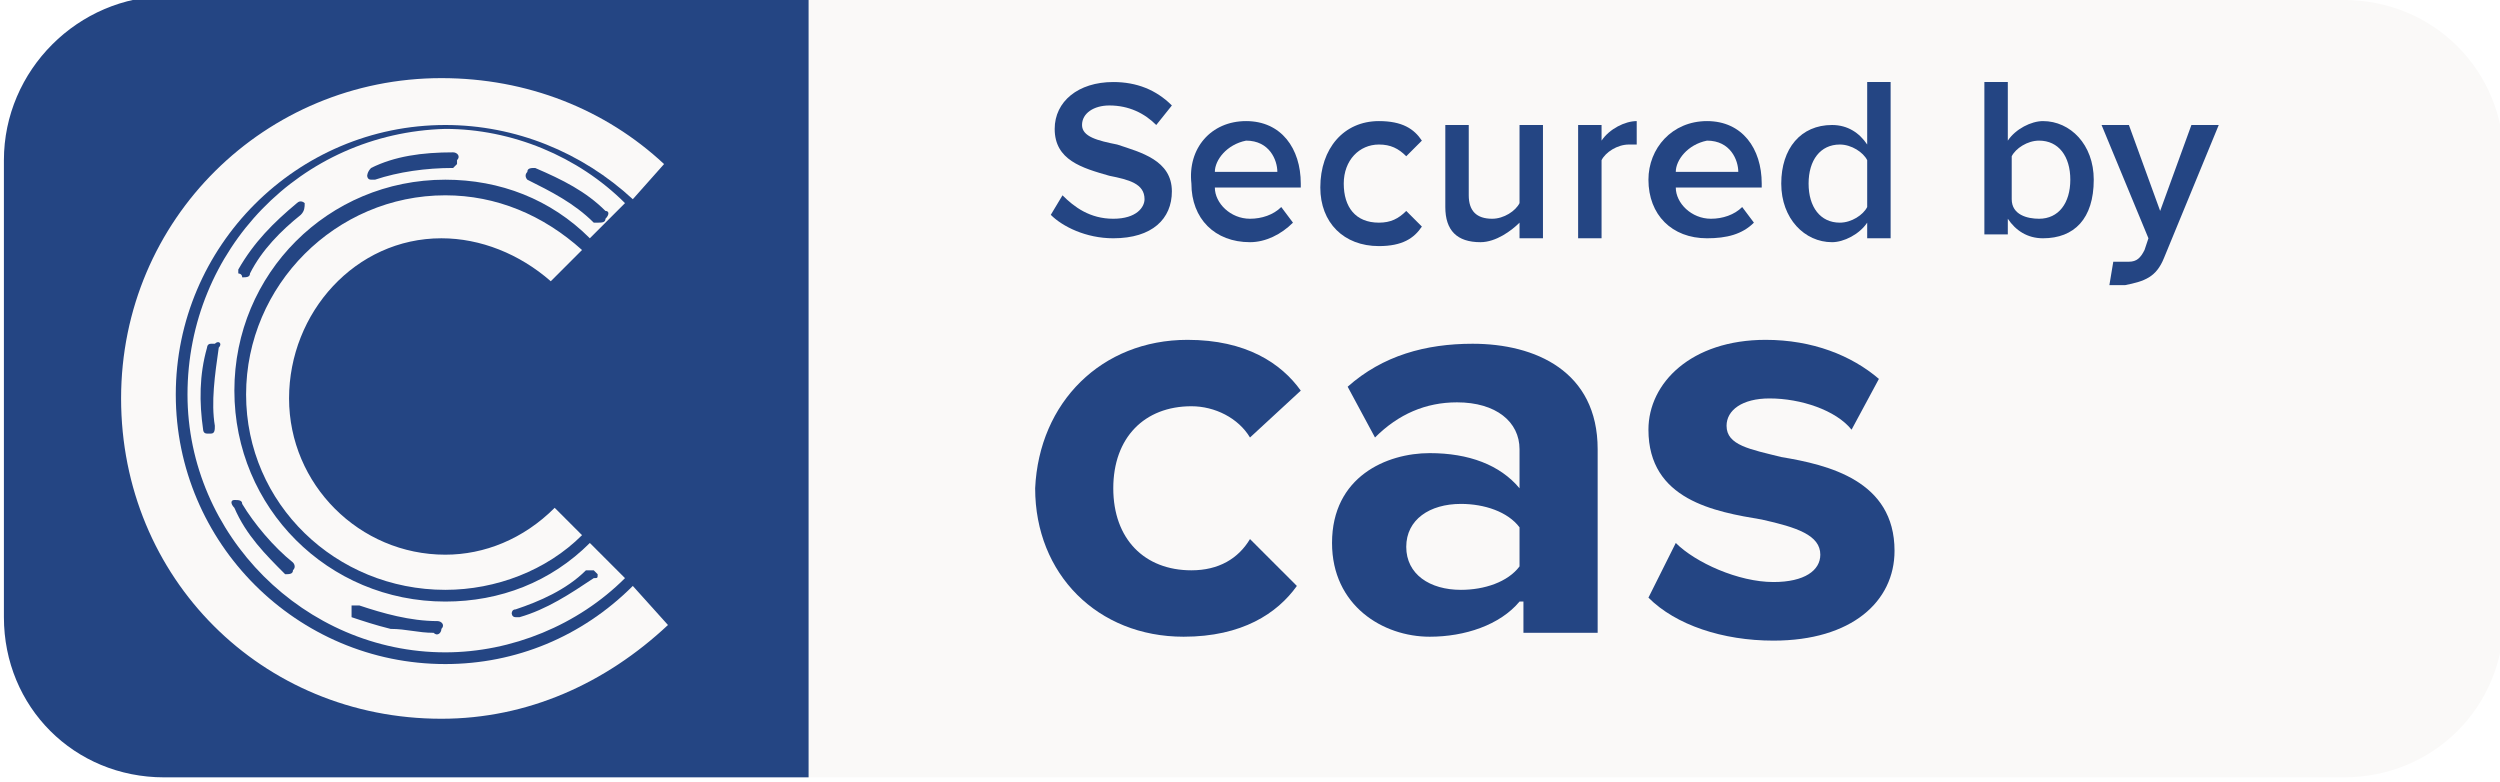
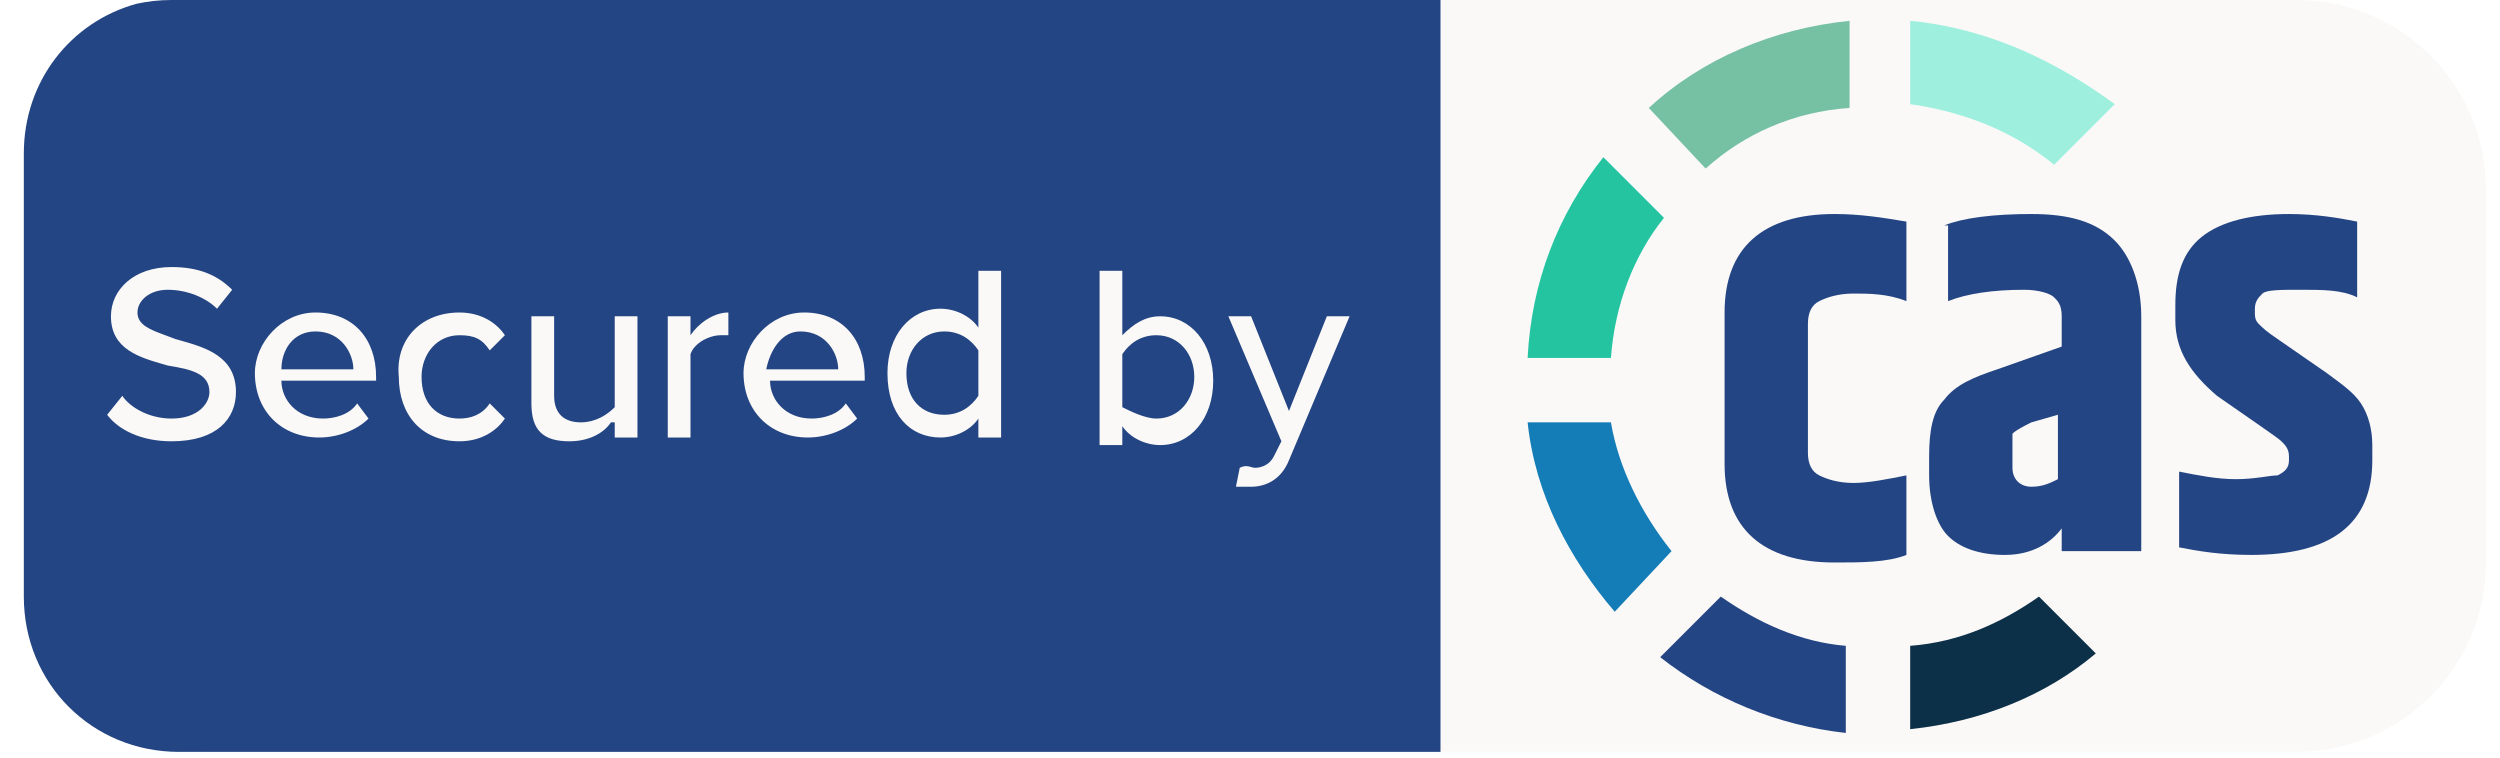
- <svg xmlns="http://www.w3.org/2000/svg" enable-background="new 0 0 64 20" version="1.1" viewBox="0 0 64 20" xml:space="preserve">
+ <svg xmlns="http://www.w3.org/2000/svg" viewBox="0 0 66 20" xml:space="preserve">
  <style type="text/css">
- 	.st0{fill:#FAF9F8;}
- 	.st1{fill:#244583;}
- 	.st2{enable-background:new;}
- </style>
-   <g>
-     <path class="st0" d="m60 19.9h-55.7c-2.3 0-4.1-1.8-4.1-4.1v-11.7c0-2.3 1.8-4.1 4.1-4.1h55.7c2.3 0 4.1 1.8 4.1 4.1v11.7c0 2.3-1.8 4.1-4.1 4.1z" />
-     <path class="st1" d="M20.7-0.1H4.3C2-0.1,0.1,1.8,0.1,4.1v11.7c0,2.3,1.8,4.1,4.1,4.1h16.5V-0.1z" />
-     <g class="st2">
-       <path class="st1" d="m27.2 5c0.3 0.3 0.7 0.6 1.3 0.6s0.8-0.3 0.8-0.5c0-0.4-0.4-0.5-0.9-0.6-0.7-0.2-1.4-0.4-1.4-1.2 0-0.7 0.6-1.2 1.5-1.2 0.6 0 1.1 0.2 1.5 0.6l-0.4 0.5c-0.3-0.3-0.7-0.5-1.2-0.5-0.4 0-0.7 0.2-0.7 0.5s0.4 0.4 0.9 0.5c0.6 0.2 1.4 0.4 1.4 1.2 0 0.7-0.5 1.2-1.5 1.2-0.7 0-1.3-0.3-1.6-0.6l0.3-0.5z" />
-       <path class="st1" d="m31.9 3.1c0.9 0 1.4 0.7 1.4 1.6v0.1h-2.2c0 0.4 0.4 0.8 0.9 0.8 0.3 0 0.6-0.1 0.8-0.3l0.3 0.4c-0.3 0.3-0.7 0.5-1.1 0.5-0.9 0-1.5-0.6-1.5-1.5-0.1-0.9 0.5-1.6 1.4-1.6zm-0.8 1.3h1.6c0-0.3-0.2-0.8-0.8-0.8-0.5 0.1-0.8 0.5-0.8 0.8z" />
-       <path class="st1" d="m35.3 3.1c0.6 0 0.9 0.2 1.1 0.5l-0.4 0.4c-0.2-0.2-0.4-0.3-0.7-0.3-0.5 0-0.9 0.4-0.9 1s0.3 1 0.9 1c0.3 0 0.5-0.1 0.7-0.3l0.4 0.4c-0.2 0.3-0.5 0.5-1.1 0.5-0.9 0-1.5-0.6-1.5-1.5 0-1 0.6-1.7 1.5-1.7z" />
-       <path class="st1" d="m38.9 5.7c-0.2 0.2-0.6 0.5-1 0.5-0.6 0-0.9-0.3-0.9-0.9v-2.1h0.6v1.8c0 0.4 0.2 0.6 0.6 0.6 0.3 0 0.6-0.2 0.7-0.4v-2h0.6v2.9h-0.6v-0.4z" />
-       <path class="st1" d="m40.3 3.2h0.7v0.4c0.2-0.3 0.6-0.5 0.9-0.5v0.6h-0.2c-0.3 0-0.6 0.2-0.7 0.4v2h-0.6v-2.9z" />
-       <path class="st1" d="m43.7 3.1c0.9 0 1.4 0.7 1.4 1.6v0.1h-2.2c0 0.4 0.4 0.8 0.9 0.8 0.3 0 0.6-0.1 0.8-0.3l0.3 0.4c-0.3 0.3-0.7 0.4-1.2 0.4-0.9 0-1.5-0.6-1.5-1.5 0-0.8 0.6-1.5 1.5-1.5zm-0.8 1.3h1.6c0-0.3-0.2-0.8-0.8-0.8-0.5 0.1-0.8 0.5-0.8 0.8z" />
-       <path class="st1" d="m47.8 5.7c-0.2 0.3-0.6 0.5-0.9 0.5-0.7 0-1.3-0.6-1.3-1.5s0.5-1.5 1.3-1.5c0.4 0 0.7 0.2 0.9 0.5v-1.6h0.6v4h-0.6v-0.4zm0-1.6c-0.1-0.2-0.4-0.4-0.7-0.4-0.5 0-0.8 0.4-0.8 1s0.3 1 0.8 1c0.3 0 0.6-0.2 0.7-0.4v-1.2z" />
-       <path class="st1" d="m50.8 2.1h0.6v1.5c0.2-0.3 0.6-0.5 0.9-0.5 0.7 0 1.3 0.6 1.3 1.5 0 1-0.5 1.5-1.3 1.5-0.4 0-0.7-0.2-0.9-0.5v0.4h-0.6v-3.9zm1.4 3.5c0.5 0 0.8-0.4 0.8-1s-0.3-1-0.8-1c-0.3 0-0.6 0.2-0.7 0.4v1.1c0 0.4 0.4 0.5 0.7 0.5z" />
-       <path class="st1" d="m54.5 6.7c0.2 0 0.3-0.1 0.4-0.3l0.1-0.3-1.2-2.9h0.7l0.8 2.2 0.8-2.2h0.7l-1.4 3.4c-0.2 0.5-0.5 0.6-1 0.7h-0.4l0.1-0.6h0.4z" />
-       <path class="st1" d="m30.4 8.7c1.5 0 2.4 0.6 2.9 1.3l-1.3 1.2c-0.3-0.5-0.9-0.8-1.5-0.8-1.2 0-2 0.8-2 2.1s0.8 2.1 2 2.1c0.7 0 1.2-0.3 1.5-0.8l1.2 1.2c-0.5 0.7-1.4 1.3-2.9 1.3-2.2 0-3.8-1.6-3.8-3.8 0.1-2.2 1.7-3.8 3.9-3.8z" />
-       <path class="st1" d="m38.9 15.4c-0.5 0.6-1.4 0.9-2.3 0.9-1.2 0-2.5-0.8-2.5-2.4 0-1.7 1.4-2.3 2.5-2.3 1 0 1.8 0.3 2.3 0.9v-1c0-0.7-0.6-1.2-1.6-1.2-0.8 0-1.5 0.3-2.1 0.9l-0.7-1.3c0.9-0.8 2-1.1 3.2-1.1 1.6 0 3.2 0.7 3.2 2.7v4.7h-1.9v-0.8zm0-1.9c-0.3-0.4-0.9-0.6-1.5-0.6-0.8 0-1.4 0.4-1.4 1.1s0.6 1.1 1.4 1.1c0.6 0 1.2-0.2 1.5-0.6v-1z" />
-       <path class="st1" d="m42.9 13.9c0.5 0.5 1.6 1 2.5 1 0.8 0 1.2-0.3 1.2-0.7 0-0.5-0.6-0.7-1.5-0.9-1.2-0.2-2.9-0.5-2.9-2.3 0-1.2 1.1-2.3 3-2.3 1.2 0 2.2 0.4 2.9 1l-0.7 1.3c-0.4-0.5-1.3-0.8-2.1-0.8-0.7 0-1.1 0.3-1.1 0.7 0 0.5 0.6 0.6 1.4 0.8 1.2 0.2 2.9 0.6 2.9 2.4 0 1.3-1.1 2.3-3.1 2.3-1.3 0-2.5-0.4-3.2-1.1l0.7-1.4z" />
-     </g>
-     <path class="st0" d="m4.8 10.1c0 3.6 3 6.6 6.6 6.6 1.7 0 3.4-0.7 4.6-1.9l-0.9-0.9c-1 1-2.3 1.5-3.7 1.5-3 0-5.4-2.4-5.4-5.4s2.4-5.4 5.4-5.4c1.4 0 2.7 0.5 3.7 1.5l0.9-0.9c-1.2-1.2-2.9-1.9-4.6-1.9-3.7 0.1-6.6 3.1-6.6 6.8zm8.4 5.5c0.6-0.2 1.3-0.5 1.8-1h0.2l0.1 0.1c0 0.1 0 0.1-0.1 0.1-0.6 0.4-1.2 0.8-1.9 1h-0.1c-0.1 0-0.1-0.1-0.1-0.1s0-0.1 0.1-0.1zm-4.2-0.1h0.2c0.6 0.2 1.3 0.4 2 0.4 0.1 0 0.2 0.1 0.1 0.2 0 0.1-0.1 0.2-0.2 0.1-0.4 0-0.7-0.1-1.1-0.1-0.4-0.1-0.7-0.2-1-0.3v-0.2-0.1zm-3.4-6.6c-0.1 0.7-0.2 1.4-0.1 2 0 0.1 0 0.2-0.1 0.2h-0.1c-0.1 0-0.1-0.1-0.1-0.1-0.1-0.7-0.1-1.4 0.1-2.1 0 0 0-0.1 0.1-0.1h0.1c0.1-0.1 0.2 0 0.1 0.1zm0.4 3.9c0.1 0 0.2 0 0.2 0.1 0.3 0.5 0.8 1.1 1.3 1.5 0 0 0.1 0.1 0 0.2 0 0.1-0.1 0.1-0.2 0.1-0.5-0.5-1-1-1.3-1.7-0.1-0.1-0.1-0.2 0-0.2zm1.7-7.3c-0.5 0.4-1 0.9-1.3 1.5 0 0.1-0.1 0.1-0.2 0.1 0-0.1-0.1-0.1-0.1-0.1v-0.1c0.4-0.7 0.9-1.2 1.5-1.7 0.1-0.1 0.2 0 0.2 0 0 0.1 0 0.2-0.1 0.3zm5.8-1.1c0-0.1 0.1-0.1 0.2-0.1 0.7 0.3 1.3 0.6 1.8 1.1 0.1 0 0.1 0.1 0 0.2 0 0.1-0.1 0.1-0.2 0.1h-0.1c-0.5-0.5-1.1-0.8-1.7-1.1 0 0-0.1-0.1 0-0.2zm-1.9-0.5c0.1 0 0.2 0.1 0.1 0.2v0.1l-0.1 0.1c-0.7 0-1.4 0.1-2 0.3h-0.1c-0.1 0-0.1-0.1-0.1-0.1s0-0.1 0.1-0.2c0.6-0.3 1.3-0.4 2.1-0.4z" />
-     <path class="st0" d="m11.4 17c-3.8 0-6.9-3.1-6.9-6.9s3.1-6.9 6.9-6.9c1.8 0 3.5 0.7 4.8 1.9l0.8-0.9c-1.5-1.4-3.5-2.2-5.7-2.2-4.5 0-8.2 3.6-8.2 8.2s3.6 8.2 8.2 8.2c2.2 0 4.2-0.9 5.8-2.4l-0.9-1c-1.3 1.3-3 2-4.8 2z" />
-     <path class="st0" d="m11.3 6.1c1 0 2 0.4 2.8 1.1l0.8-0.8c-1-0.9-2.2-1.4-3.5-1.4-2.8 0-5.1 2.3-5.1 5.1s2.3 5 5.1 5c1.3 0 2.6-0.5 3.5-1.4l-0.7-0.7c-0.8 0.8-1.8 1.2-2.8 1.2-2.2 0-4-1.8-4-4s1.7-4.1 3.9-4.1z" />
+ 			.st0{fill:#FAF9F8;}
+ 			.st1{fill:#244583;}
+ 		</style>
+   <g clip-path="url(#clip0_3_98)">
+     <rect class="st0" x="0.629" width="65" height="19.85" rx="5" />
+     <path d="M42.529 9.45C42.629 8.05 43.129 6.75 43.929 5.75L42.329 4.15C41.129 5.65 40.429 7.45 40.329 9.45H42.529Z" fill="#24C4A1" />
+     <path d="M44.129 14.55C43.329 13.55 42.729 12.35 42.529 11.15H40.329C40.529 13.05 41.429 14.75 42.629 16.15L44.129 14.55Z" fill="#147CB6" />
+     <path d="M50.429 0.55V2.75C51.829 2.95 53.129 3.45 54.229 4.35L55.829 2.75C54.329 1.65 52.529 0.75 50.429 0.55Z" fill="#9FEFDE" />
+     <path d="M45.029 4.45C46.029 3.55 47.329 2.95 48.829 2.85V0.55C46.829 0.75 44.929 1.55 43.529 2.85L45.029 4.45Z" fill="#76C1A3" />
+     <path d="M53.829 15.75C52.829 16.45 51.729 16.95 50.429 17.05V19.25C52.329 19.05 54.029 18.35 55.329 17.25L53.829 15.75Z" fill="#0D3049" />
+     <path class="st1" d="M48.729 17.05C47.529 16.95 46.429 16.45 45.429 15.75L43.829 17.35C45.229 18.45 46.929 19.15 48.729 19.35V17.05Z" />
+     <path class="st1" d="M45.529 8.25C45.529 6.55 46.529 5.65 48.429 5.65C49.129 5.65 49.729 5.75 50.329 5.85V7.95C49.829 7.75 49.329 7.75 48.929 7.75C48.529 7.75 48.229 7.85 48.029 7.95C47.829 8.05 47.729 8.25 47.729 8.55V11.95C47.729 12.25 47.829 12.45 48.029 12.55C48.229 12.65 48.529 12.75 48.929 12.75C49.329 12.75 49.829 12.65 50.329 12.55V14.65C49.829 14.85 49.129 14.85 48.429 14.85C46.529 14.85 45.529 13.95 45.529 12.25V8.25Z" />
+     <path class="st1" d="M51.329 5.95C51.829 5.75 52.629 5.65 53.629 5.65C54.629 5.65 55.329 5.85 55.829 6.35C56.229 6.75 56.529 7.45 56.529 8.35V14.55H54.429V13.95C54.129 14.35 53.629 14.65 52.929 14.65C52.229 14.65 51.729 14.45 51.429 14.15C51.129 13.85 50.929 13.25 50.929 12.55V12.05C50.929 11.35 51.029 10.85 51.329 10.55C51.629 10.15 52.129 9.95 52.729 9.75L54.429 9.15V8.35C54.429 8.05 54.329 7.95 54.229 7.85C54.129 7.75 53.829 7.65 53.429 7.65C52.629 7.65 51.929 7.75 51.429 7.95V5.95H51.329ZM53.129 11.95V12.35C53.129 12.65 53.329 12.85 53.629 12.85C53.929 12.85 54.129 12.75 54.329 12.65V10.95L53.629 11.15C53.429 11.25 53.229 11.35 53.129 11.45C53.129 11.45 53.129 11.65 53.129 11.95Z" />
+     <path class="st1" d="M57.429 8.05C57.429 7.25 57.629 6.65 58.129 6.25C58.629 5.85 59.429 5.65 60.429 5.65C61.129 5.65 61.729 5.75 62.229 5.85V7.85C61.829 7.65 61.329 7.65 60.729 7.65C60.229 7.65 59.829 7.65 59.729 7.75C59.629 7.85 59.529 7.95 59.529 8.15V8.25C59.529 8.35 59.529 8.45 59.629 8.55C59.729 8.65 59.829 8.75 60.129 8.95L61.429 9.85C61.829 10.15 62.129 10.35 62.329 10.65C62.529 10.95 62.629 11.35 62.629 11.75V12.15C62.629 13.85 61.529 14.65 59.429 14.65C58.629 14.65 58.029 14.55 57.529 14.45V12.45C58.029 12.55 58.529 12.65 59.029 12.65C59.529 12.65 59.929 12.55 60.129 12.55C60.329 12.45 60.429 12.35 60.429 12.15V12.05C60.429 11.85 60.329 11.75 60.229 11.65C60.129 11.55 59.529 11.15 58.529 10.45C57.829 9.85 57.429 9.25 57.429 8.45V8.05Z" />
+     <path class="st1" d="M7.429 9.75H9.329C9.329 9.35 9.029 8.75 8.329 8.75C7.729 8.75 7.429 9.25 7.429 9.75Z" />
+     <path class="st1" d="M20.229 9.75H22.129C22.129 9.35 21.829 8.75 21.129 8.75C20.629 8.75 20.329 9.25 20.229 9.75Z" />
+     <path class="st1" d="M24.929 8.75C25.329 8.75 25.629 8.95 25.829 9.25V10.45C25.629 10.75 25.329 10.95 24.929 10.95C24.329 10.95 23.929 10.55 23.929 9.85C23.929 9.25 24.329 8.75 24.929 8.75Z" />
+     <path class="st1" d="M30.529 11.05C31.129 11.05 31.529 10.55 31.529 9.95C31.529 9.35 31.129 8.85 30.529 8.85C30.129 8.85 29.829 9.05 29.629 9.35V10.75C29.829 10.85 30.229 11.05 30.529 11.05Z" />
+     <path class="st1" fill-rule="evenodd" clip-rule="evenodd" d="M0.629 4.05V15.75C0.629 18.05 2.429 19.85 4.729 19.85H38.029V0H4.529C4.209 0 3.899 0.035 3.603 0.1C1.867 0.578 0.629 2.142 0.629 4.05ZM4.529 11.05C3.929 11.05 3.429 10.75 3.229 10.45L2.829 10.95C3.129 11.35 3.729 11.65 4.529 11.65C5.729 11.65 6.229 11.05 6.229 10.35C6.229 9.401 5.418 9.172 4.737 8.981L4.629 8.95C4.543 8.916 4.457 8.884 4.374 8.854C3.972 8.707 3.629 8.581 3.629 8.25C3.629 7.95 3.929 7.65 4.429 7.65C4.929 7.65 5.429 7.85 5.729 8.15L6.129 7.65C5.729 7.25 5.229 7.05 4.529 7.05C3.529 7.05 2.929 7.65 2.929 8.35C2.929 9.223 3.682 9.437 4.366 9.632L4.429 9.65C5.029 9.75 5.529 9.85 5.529 10.35C5.529 10.65 5.229 11.05 4.529 11.05ZM9.929 9.95C9.929 8.95 9.329 8.25 8.329 8.25C7.429 8.25 6.729 9.05 6.729 9.85C6.729 10.85 7.429 11.55 8.429 11.55C8.929 11.55 9.429 11.35 9.729 11.05L9.429 10.65C9.229 10.95 8.829 11.05 8.529 11.05C7.829 11.05 7.429 10.55 7.429 10.05H9.929V9.95ZM13.329 8.85C13.129 8.55 12.729 8.25 12.129 8.25C11.129 8.25 10.429 8.95 10.529 9.95C10.529 10.95 11.129 11.65 12.129 11.65C12.729 11.65 13.129 11.35 13.329 11.05L12.929 10.65C12.729 10.95 12.429 11.05 12.129 11.05C11.529 11.05 11.129 10.65 11.129 9.95C11.129 9.35 11.529 8.85 12.129 8.85C12.529 8.85 12.729 8.95 12.929 9.25L13.329 8.85ZM15.029 11.65C15.529 11.65 15.929 11.45 16.129 11.15H16.229V11.55H16.829V8.35H16.229V10.75C16.029 10.95 15.729 11.15 15.329 11.15C14.929 11.15 14.629 10.95 14.629 10.45V8.35H14.029V10.65C14.029 11.35 14.329 11.65 15.029 11.65ZM18.229 8.35H17.629V11.55H18.229V9.35C18.329 9.05 18.729 8.85 19.029 8.85H19.229V8.25C18.829 8.25 18.429 8.55 18.229 8.85V8.35ZM22.829 9.95C22.829 8.95 22.229 8.25 21.229 8.25C20.329 8.25 19.629 9.05 19.629 9.85C19.629 10.85 20.329 11.55 21.329 11.55C21.829 11.55 22.329 11.35 22.629 11.05L22.329 10.65C22.129 10.95 21.729 11.05 21.429 11.05C20.729 11.05 20.329 10.55 20.329 10.05H22.829V9.95ZM24.829 11.55C25.229 11.55 25.629 11.35 25.829 11.05V11.55H26.429V7.15H25.829V8.65C25.629 8.35 25.229 8.15 24.829 8.15C24.029 8.15 23.429 8.85 23.429 9.85C23.429 10.95 24.029 11.55 24.829 11.55ZM29.629 7.15H29.029V11.75H29.629V11.25C29.829 11.55 30.229 11.75 30.629 11.75C31.429 11.75 32.029 11.05 32.029 10.05C32.029 9.05 31.429 8.35 30.629 8.35C30.229 8.35 29.929 8.55 29.629 8.85V7.15ZM33.629 12.05C33.529 12.25 33.329 12.35 33.129 12.35C33.098 12.35 33.068 12.341 33.035 12.331C32.959 12.308 32.868 12.28 32.729 12.35L32.629 12.85H33.029C33.429 12.85 33.829 12.65 34.029 12.15L35.629 8.35H35.029L34.029 10.85L33.029 8.35H32.429L33.829 11.65L33.629 12.05Z" />
  </g>
</svg>
